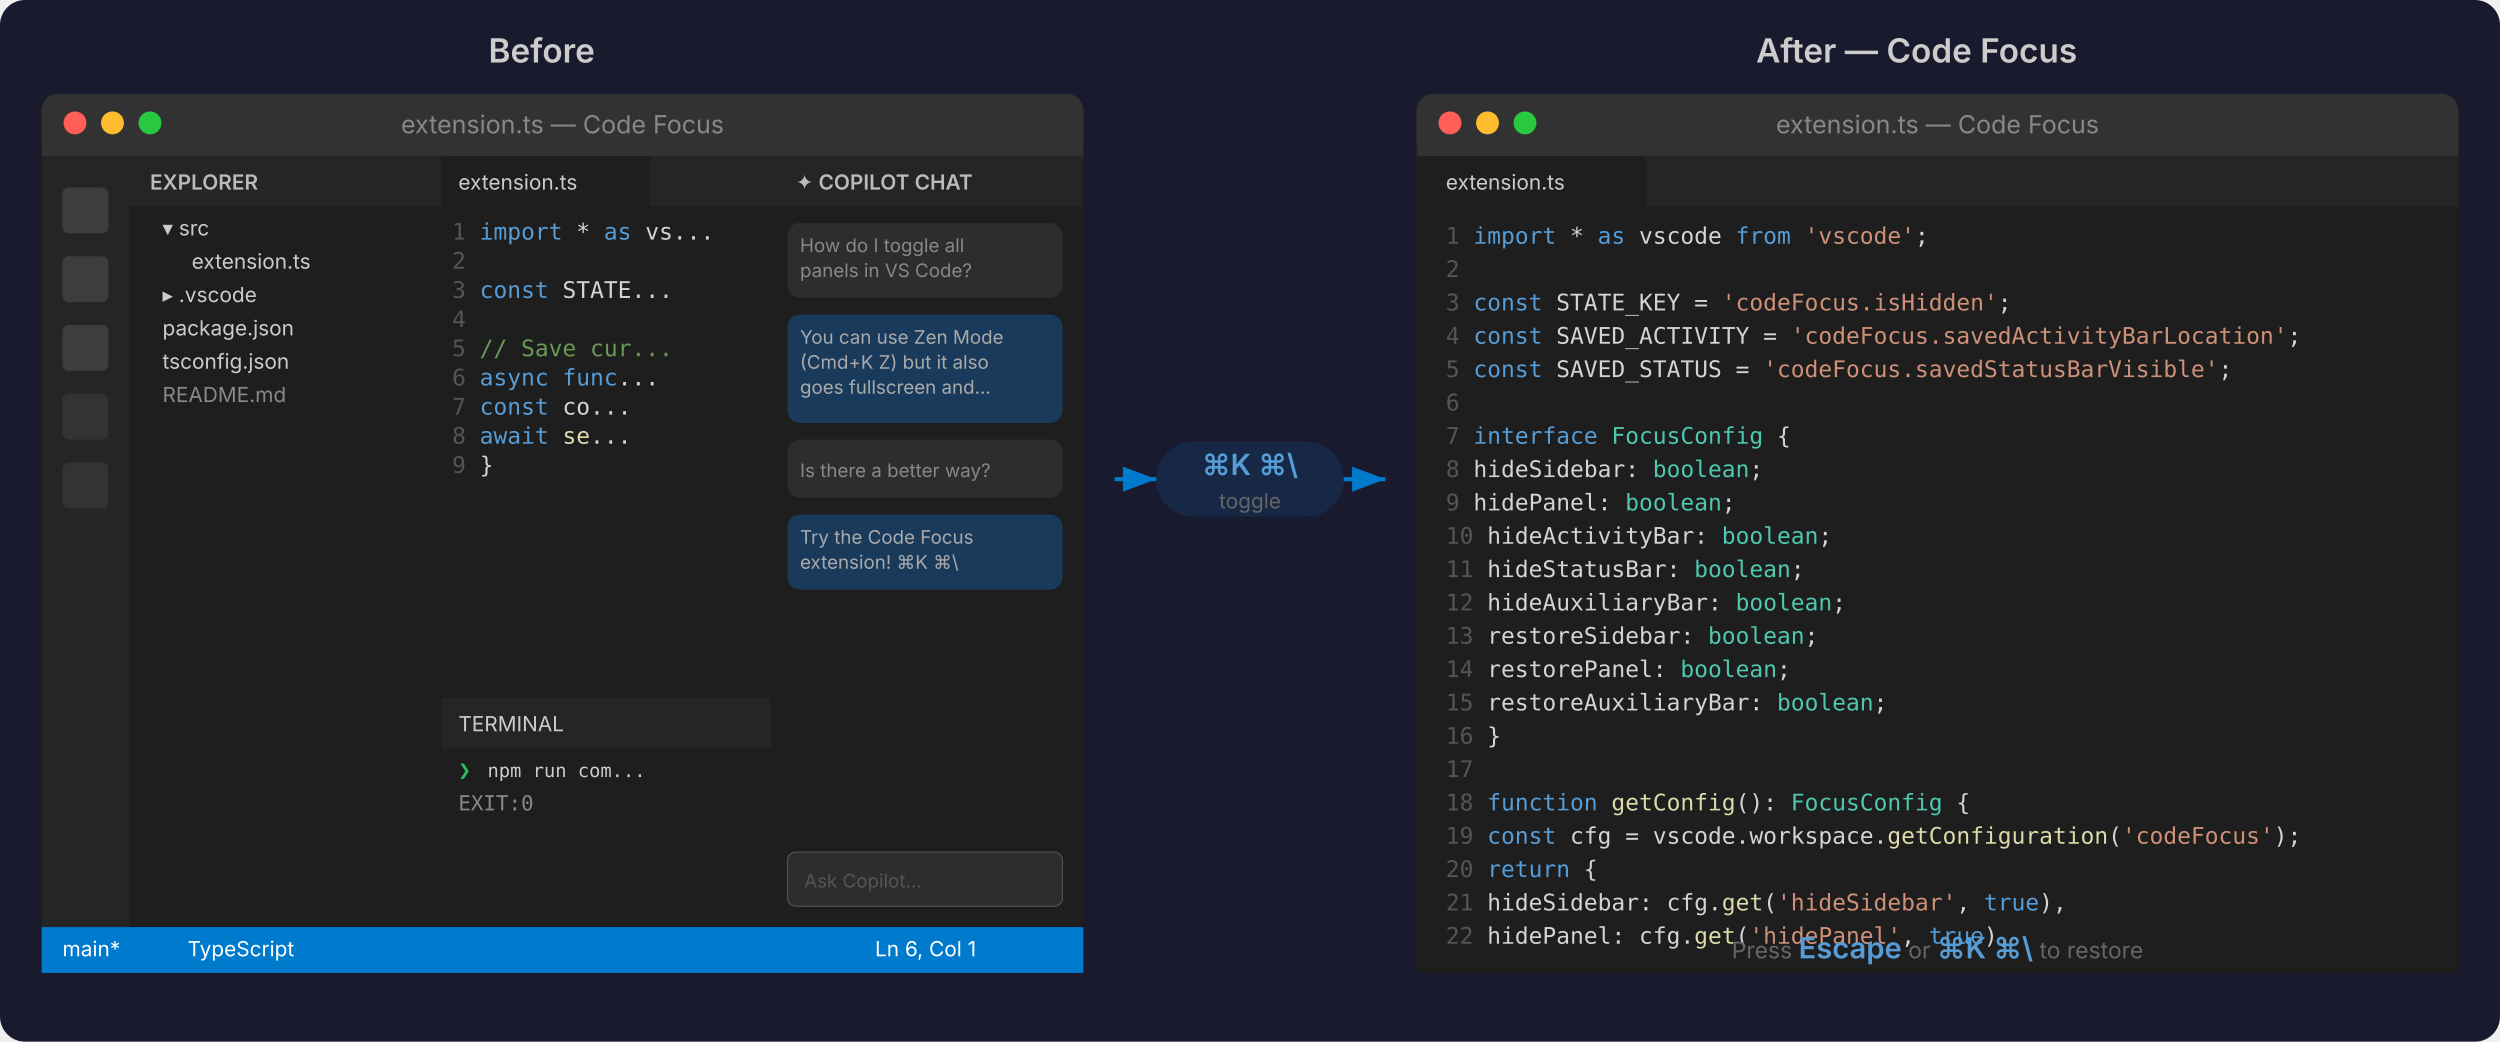
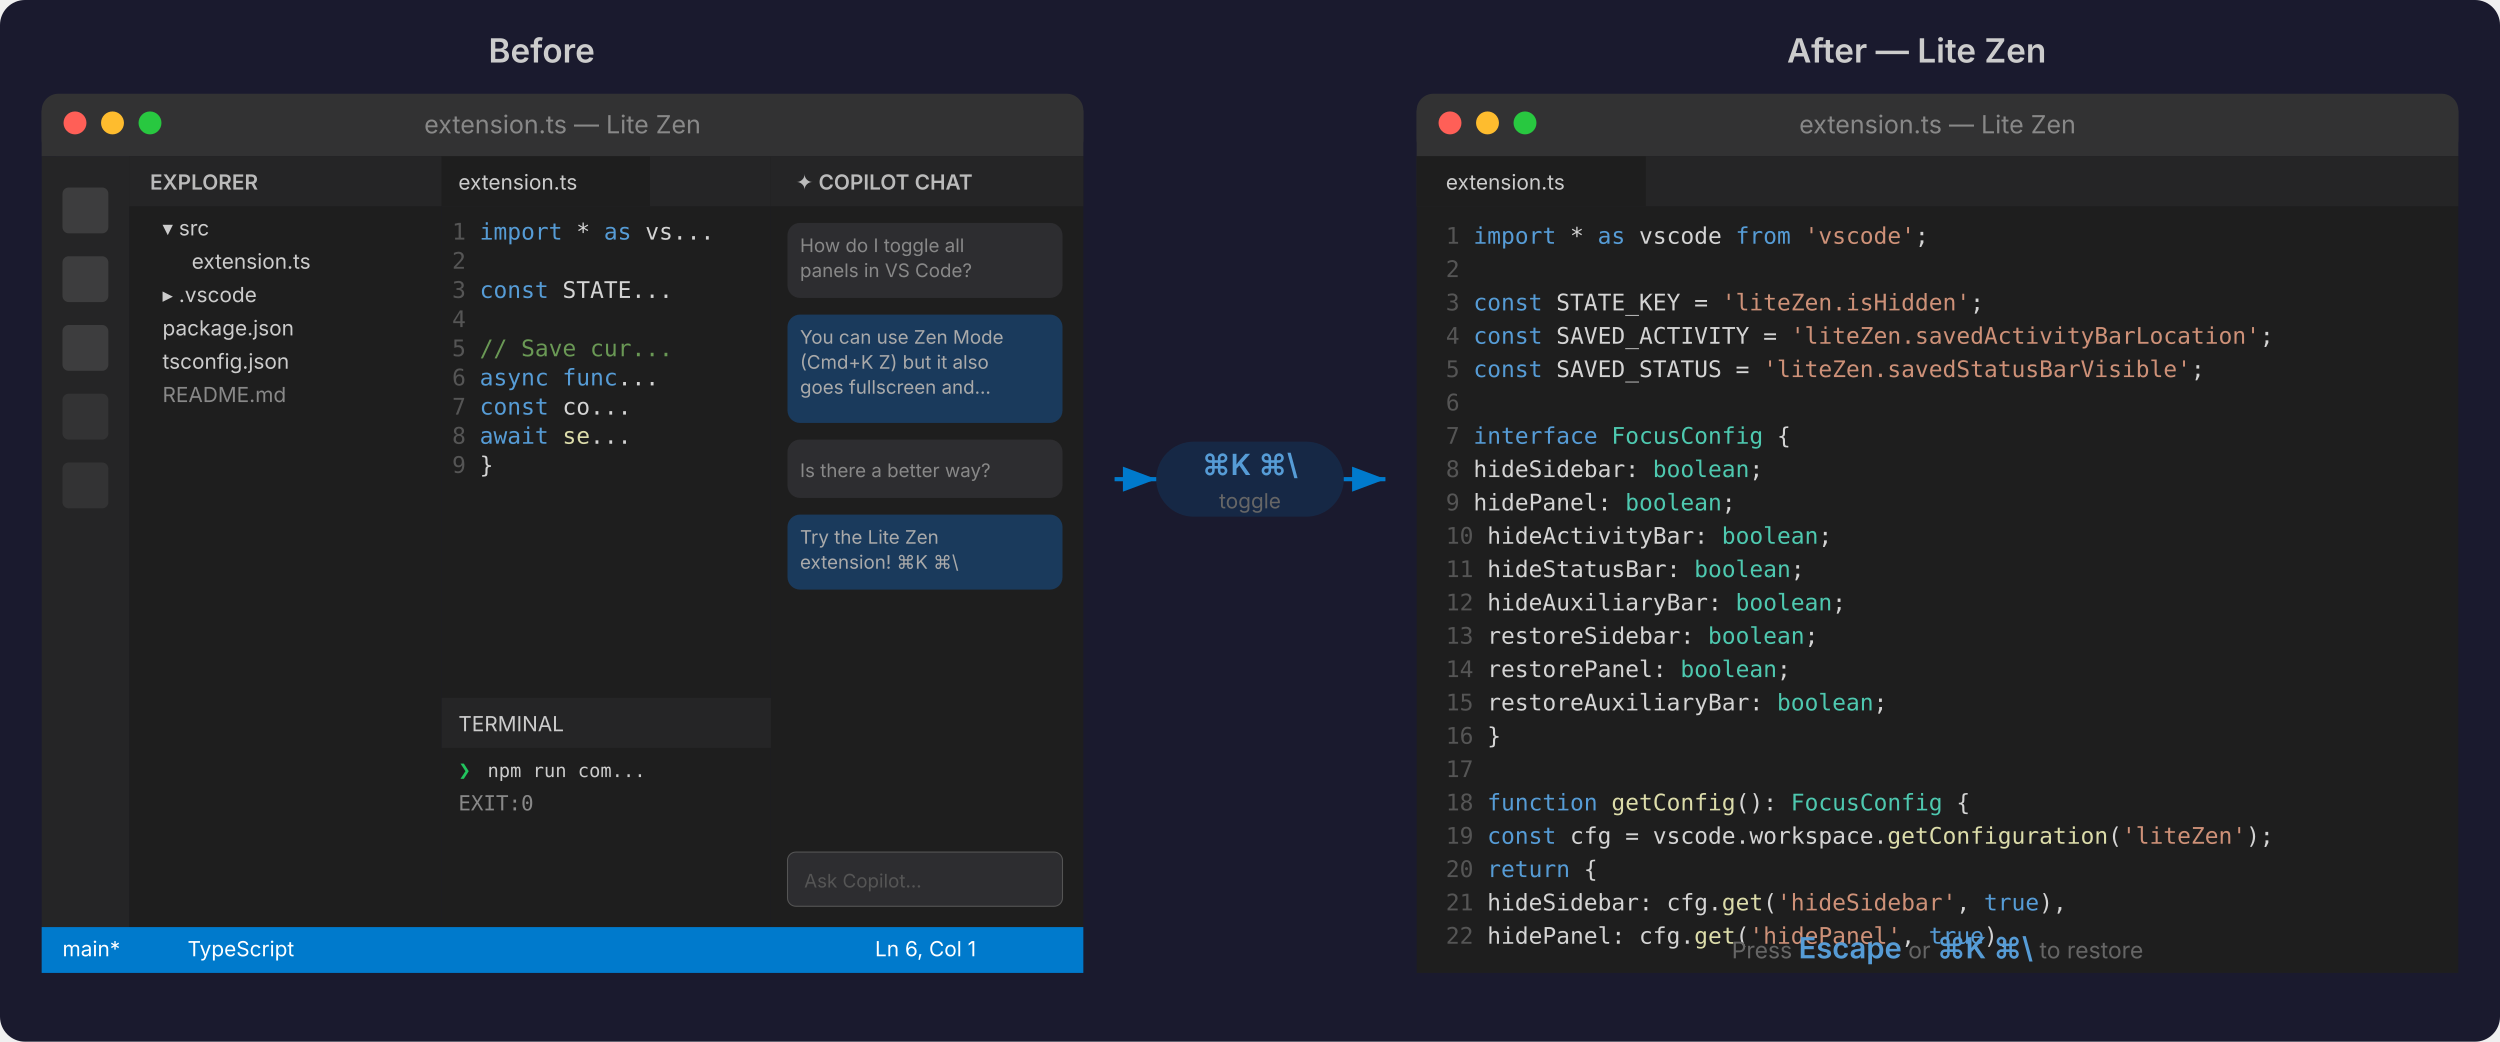
<svg xmlns="http://www.w3.org/2000/svg" viewBox="0 0 1200 500" font-family="-apple-system, BlinkMacSystemFont, 'Segoe UI', sans-serif">
  <defs>
    <style>
      .title { font-size: 16px; font-weight: 600; fill: #cccccc; }
      .label { font-size: 13px; fill: #888888; }
      .hotkey { font-size: 14px; font-weight: 600; fill: #569cd6; }
      .code { font-size: 11px; fill: #d4d4d4; font-family: 'Menlo', 'Consolas', monospace; }
      .keyword { fill: #569cd6; }
      .string { fill: #ce9178; }
      .func { fill: #dcdcaa; }
      .comment { fill: #6a9955; }
      .type { fill: #4ec9b0; }
    </style>
  </defs>
  <rect width="1200" height="500" fill="#1a1a2e" rx="12" />
  <text x="260" y="30" class="title" text-anchor="middle">Before</text>
  <g transform="translate(20, 45)">
    <rect width="500" height="30" fill="#323233" rx="8" ry="8" />
    <rect width="500" height="22" y="8" fill="#323233" />
    <circle cx="16" cy="14" r="5.5" fill="#ff5f57" />
    <circle cx="34" cy="14" r="5.5" fill="#febc2e" />
    <circle cx="52" cy="14" r="5.5" fill="#28c840" />
-     <text x="250" y="19" text-anchor="middle" font-size="12" fill="#888">extension.ts — Code Focus</text>
+     <text x="250" y="19" text-anchor="middle" font-size="12" fill="#888">extension.ts — Lite Zen</text>
    <rect x="0" y="30" width="42" height="370" fill="#252526" />
    <rect x="10" y="45" width="22" height="22" rx="3" fill="#555" opacity="0.5" />
    <rect x="10" y="78" width="22" height="22" rx="3" fill="#555" opacity="0.5" />
    <rect x="10" y="111" width="22" height="22" rx="3" fill="#555" opacity="0.5" />
    <rect x="10" y="144" width="22" height="22" rx="3" fill="#555" opacity="0.3" />
    <rect x="10" y="177" width="22" height="22" rx="3" fill="#555" opacity="0.3" />
    <rect x="42" y="30" width="150" height="370" fill="#1e1e1e" />
    <rect x="42" y="30" width="150" height="24" fill="#252526" />
    <text x="52" y="46" font-size="10" fill="#bbbbbb" font-weight="600">EXPLORER</text>
    <text x="58" y="68" font-size="10" fill="#cccccc">▾ src</text>
    <text x="72" y="84" font-size="10" fill="#cccccc">  extension.ts</text>
    <text x="58" y="100" font-size="10" fill="#cccccc">▸ .vscode</text>
    <text x="58" y="116" font-size="10" fill="#cccccc">  package.json</text>
    <text x="58" y="132" font-size="10" fill="#cccccc">  tsconfig.json</text>
    <text x="58" y="148" font-size="10" fill="#888888">  README.md</text>
    <rect x="192" y="30" width="158" height="260" fill="#1e1e1e" />
    <rect x="192" y="30" width="158" height="24" fill="#252526" />
    <rect x="192" y="30" width="100" height="24" fill="#1e1e1e" />
    <text x="200" y="46" font-size="10" fill="#cccccc">extension.ts</text>
    <text x="197" y="70" class="code">
      <tspan fill="#555">1</tspan>
      <tspan class="keyword">import</tspan> * <tspan class="keyword">as</tspan> vs...</text>
    <text x="197" y="84" class="code">
      <tspan fill="#555">2</tspan>
    </text>
    <text x="197" y="98" class="code">
      <tspan fill="#555">3</tspan>
      <tspan class="keyword">const</tspan> STATE...</text>
    <text x="197" y="112" class="code">
      <tspan fill="#555">4</tspan>
    </text>
    <text x="197" y="126" class="code">
      <tspan fill="#555">5</tspan>
      <tspan class="comment">// Save cur...</tspan>
    </text>
    <text x="197" y="140" class="code">
      <tspan fill="#555">6</tspan>
      <tspan class="keyword">async func</tspan>...</text>
    <text x="197" y="154" class="code">
      <tspan fill="#555">7</tspan>
      <tspan class="keyword">const</tspan> co...</text>
    <text x="197" y="168" class="code">
      <tspan fill="#555">8</tspan>
      <tspan class="keyword">await</tspan>
      <tspan class="func">se</tspan>...</text>
    <text x="197" y="182" class="code">
      <tspan fill="#555">9</tspan> }</text>
    <rect x="350" y="30" width="150" height="370" fill="#1e1e1e" />
    <rect x="350" y="30" width="150" height="24" fill="#252526" />
    <text x="362" y="46" font-size="10" fill="#bbbbbb" font-weight="600">✦ COPILOT CHAT</text>
    <rect x="358" y="62" width="132" height="36" rx="6" fill="#2d2d30" />
    <text x="364" y="76" font-size="9" fill="#888">How do I toggle all</text>
    <text x="364" y="88" font-size="9" fill="#888">panels in VS Code?</text>
    <rect x="358" y="106" width="132" height="52" rx="6" fill="#1a3a5c" />
    <text x="364" y="120" font-size="9" fill="#aaa">You can use Zen Mode</text>
    <text x="364" y="132" font-size="9" fill="#aaa">(Cmd+K Z) but it also</text>
    <text x="364" y="144" font-size="9" fill="#aaa">goes fullscreen and...</text>
    <rect x="358" y="166" width="132" height="28" rx="6" fill="#2d2d30" />
    <text x="364" y="184" font-size="9" fill="#888">Is there a better way?</text>
    <rect x="358" y="202" width="132" height="36" rx="6" fill="#1a3a5c" />
-     <text x="364" y="216" font-size="9" fill="#aaa">Try the Code Focus</text>
+     <text x="364" y="216" font-size="9" fill="#aaa">Try the Lite Zen</text>
    <text x="364" y="228" font-size="9" fill="#aaa">extension! ⌘K ⌘\</text>
    <rect x="358" y="364" width="132" height="26" rx="4" fill="#2d2d30" stroke="#555" stroke-width="0.5" />
    <text x="366" y="381" font-size="9" fill="#555">Ask Copilot...</text>
    <rect x="192" y="290" width="158" height="110" fill="#1e1e1e" />
    <rect x="192" y="290" width="158" height="24" fill="#252526" />
    <text x="200" y="306" font-size="10" fill="#cccccc">TERMINAL</text>
    <text x="200" y="328" font-size="10" fill="#22c55e" font-family="monospace">❯ </text>
    <text x="214" y="328" font-size="9" fill="#ccc" font-family="monospace">npm run com...</text>
    <text x="200" y="344" font-size="10" fill="#888" font-family="monospace">EXIT:0</text>
    <rect x="0" y="400" width="500" height="22" fill="#007acc" />
    <text x="10" y="414" font-size="10" fill="#fff">main*</text>
    <text x="70" y="414" font-size="10" fill="#fff">TypeScript</text>
    <text x="400" y="414" font-size="10" fill="#fff">Ln 6, Col 1</text>
  </g>
  <g transform="translate(555, 230)">
    <rect x="0" y="-18" width="90" height="36" rx="18" fill="#007acc" opacity="0.15" />
    <text x="45" y="-2" text-anchor="middle" class="hotkey">⌘K ⌘\</text>
    <text x="45" y="14" text-anchor="middle" font-size="10" fill="#666">toggle</text>
    <line x1="90" y1="0" x2="110" y2="0" stroke="#007acc" stroke-width="2" marker-end="url(#arrowhead)" />
    <line x1="0" y1="0" x2="-20" y2="0" stroke="#007acc" stroke-width="2" marker-start="url(#arrowhead-left)" />
  </g>
  <defs>
    <marker id="arrowhead" markerWidth="8" markerHeight="6" refX="8" refY="3" orient="auto">
      <polygon points="0 0, 8 3, 0 6" fill="#007acc" />
    </marker>
    <marker id="arrowhead-left" markerWidth="8" markerHeight="6" refX="0" refY="3" orient="auto">
      <polygon points="8 0, 0 3, 8 6" fill="#007acc" />
    </marker>
  </defs>
-   <text x="920" y="30" class="title" text-anchor="middle">After — Code Focus</text>
+   <text x="920" y="30" class="title" text-anchor="middle">After — Lite Zen</text>
  <g transform="translate(680, 45)">
    <rect width="500" height="30" fill="#323233" rx="8" ry="8" />
    <rect width="500" height="22" y="8" fill="#323233" />
    <circle cx="16" cy="14" r="5.5" fill="#ff5f57" />
    <circle cx="34" cy="14" r="5.5" fill="#febc2e" />
    <circle cx="52" cy="14" r="5.5" fill="#28c840" />
-     <text x="250" y="19" text-anchor="middle" font-size="12" fill="#888">extension.ts — Code Focus</text>
+     <text x="250" y="19" text-anchor="middle" font-size="12" fill="#888">extension.ts — Lite Zen</text>
    <rect x="0" y="30" width="500" height="392" fill="#1e1e1e" />
    <rect x="0" y="30" width="500" height="24" fill="#252526" />
    <rect x="0" y="30" width="110" height="24" fill="#1e1e1e" />
    <text x="14" y="46" font-size="10" fill="#cccccc">extension.ts</text>
    <text x="14" y="72" class="code">
      <tspan fill="#555"> 1</tspan>
      <tspan class="keyword">import</tspan> * <tspan class="keyword">as</tspan> vscode <tspan class="keyword">from</tspan>
      <tspan class="string">'vscode'</tspan>;</text>
    <text x="14" y="88" class="code">
      <tspan fill="#555"> 2</tspan>
    </text>
    <text x="14" y="104" class="code">
      <tspan fill="#555"> 3</tspan>
-       <tspan class="keyword">const</tspan> STATE_KEY = <tspan class="string">'codeFocus.isHidden'</tspan>;</text>
+       <tspan class="keyword">const</tspan> STATE_KEY = <tspan class="string">'liteZen.isHidden'</tspan>;</text>
    <text x="14" y="120" class="code">
      <tspan fill="#555"> 4</tspan>
-       <tspan class="keyword">const</tspan> SAVED_ACTIVITY = <tspan class="string">'codeFocus.savedActivityBarLocation'</tspan>;</text>
+       <tspan class="keyword">const</tspan> SAVED_ACTIVITY = <tspan class="string">'liteZen.savedActivityBarLocation'</tspan>;</text>
    <text x="14" y="136" class="code">
      <tspan fill="#555"> 5</tspan>
-       <tspan class="keyword">const</tspan> SAVED_STATUS = <tspan class="string">'codeFocus.savedStatusBarVisible'</tspan>;</text>
+       <tspan class="keyword">const</tspan> SAVED_STATUS = <tspan class="string">'liteZen.savedStatusBarVisible'</tspan>;</text>
    <text x="14" y="152" class="code">
      <tspan fill="#555"> 6</tspan>
    </text>
    <text x="14" y="168" class="code">
      <tspan fill="#555"> 7</tspan>
      <tspan class="keyword">interface</tspan>
      <tspan class="type">FocusConfig</tspan> {</text>
    <text x="14" y="184" class="code">
      <tspan fill="#555"> 8</tspan>    hideSidebar: <tspan class="type">boolean</tspan>;</text>
    <text x="14" y="200" class="code">
      <tspan fill="#555"> 9</tspan>    hidePanel: <tspan class="type">boolean</tspan>;</text>
    <text x="14" y="216" class="code">
      <tspan fill="#555">10</tspan>    hideActivityBar: <tspan class="type">boolean</tspan>;</text>
    <text x="14" y="232" class="code">
      <tspan fill="#555">11</tspan>    hideStatusBar: <tspan class="type">boolean</tspan>;</text>
    <text x="14" y="248" class="code">
      <tspan fill="#555">12</tspan>    hideAuxiliaryBar: <tspan class="type">boolean</tspan>;</text>
    <text x="14" y="264" class="code">
      <tspan fill="#555">13</tspan>    restoreSidebar: <tspan class="type">boolean</tspan>;</text>
    <text x="14" y="280" class="code">
      <tspan fill="#555">14</tspan>    restorePanel: <tspan class="type">boolean</tspan>;</text>
    <text x="14" y="296" class="code">
      <tspan fill="#555">15</tspan>    restoreAuxiliaryBar: <tspan class="type">boolean</tspan>;</text>
    <text x="14" y="312" class="code">
      <tspan fill="#555">16</tspan>  }</text>
    <text x="14" y="328" class="code">
      <tspan fill="#555">17</tspan>
    </text>
    <text x="14" y="344" class="code">
      <tspan fill="#555">18</tspan>
      <tspan class="keyword">function</tspan>
      <tspan class="func">getConfig</tspan>(): <tspan class="type">FocusConfig</tspan> {</text>
    <text x="14" y="360" class="code">
      <tspan fill="#555">19</tspan>
-       <tspan class="keyword">const</tspan> cfg = vscode.workspace.<tspan class="func">getConfiguration</tspan>(<tspan class="string">'codeFocus'</tspan>);</text>
+       <tspan class="keyword">const</tspan> cfg = vscode.workspace.<tspan class="func">getConfiguration</tspan>(<tspan class="string">'liteZen'</tspan>);</text>
    <text x="14" y="376" class="code">
      <tspan fill="#555">20</tspan>
      <tspan class="keyword">return</tspan> {</text>
    <text x="14" y="392" class="code">
      <tspan fill="#555">21</tspan>      hideSidebar: cfg.<tspan class="func">get</tspan>(<tspan class="string">'hideSidebar'</tspan>, <tspan class="keyword">true</tspan>),</text>
    <text x="14" y="408" class="code">
      <tspan fill="#555">22</tspan>      hidePanel: cfg.<tspan class="func">get</tspan>(<tspan class="string">'hidePanel'</tspan>, <tspan class="keyword">true</tspan>),</text>
  </g>
  <g transform="translate(680, 460)">
    <text x="250" y="0" text-anchor="middle" font-size="11" fill="#666">Press <tspan class="hotkey">Escape</tspan> or <tspan class="hotkey">⌘K ⌘\</tspan> to restore</text>
  </g>
</svg>
